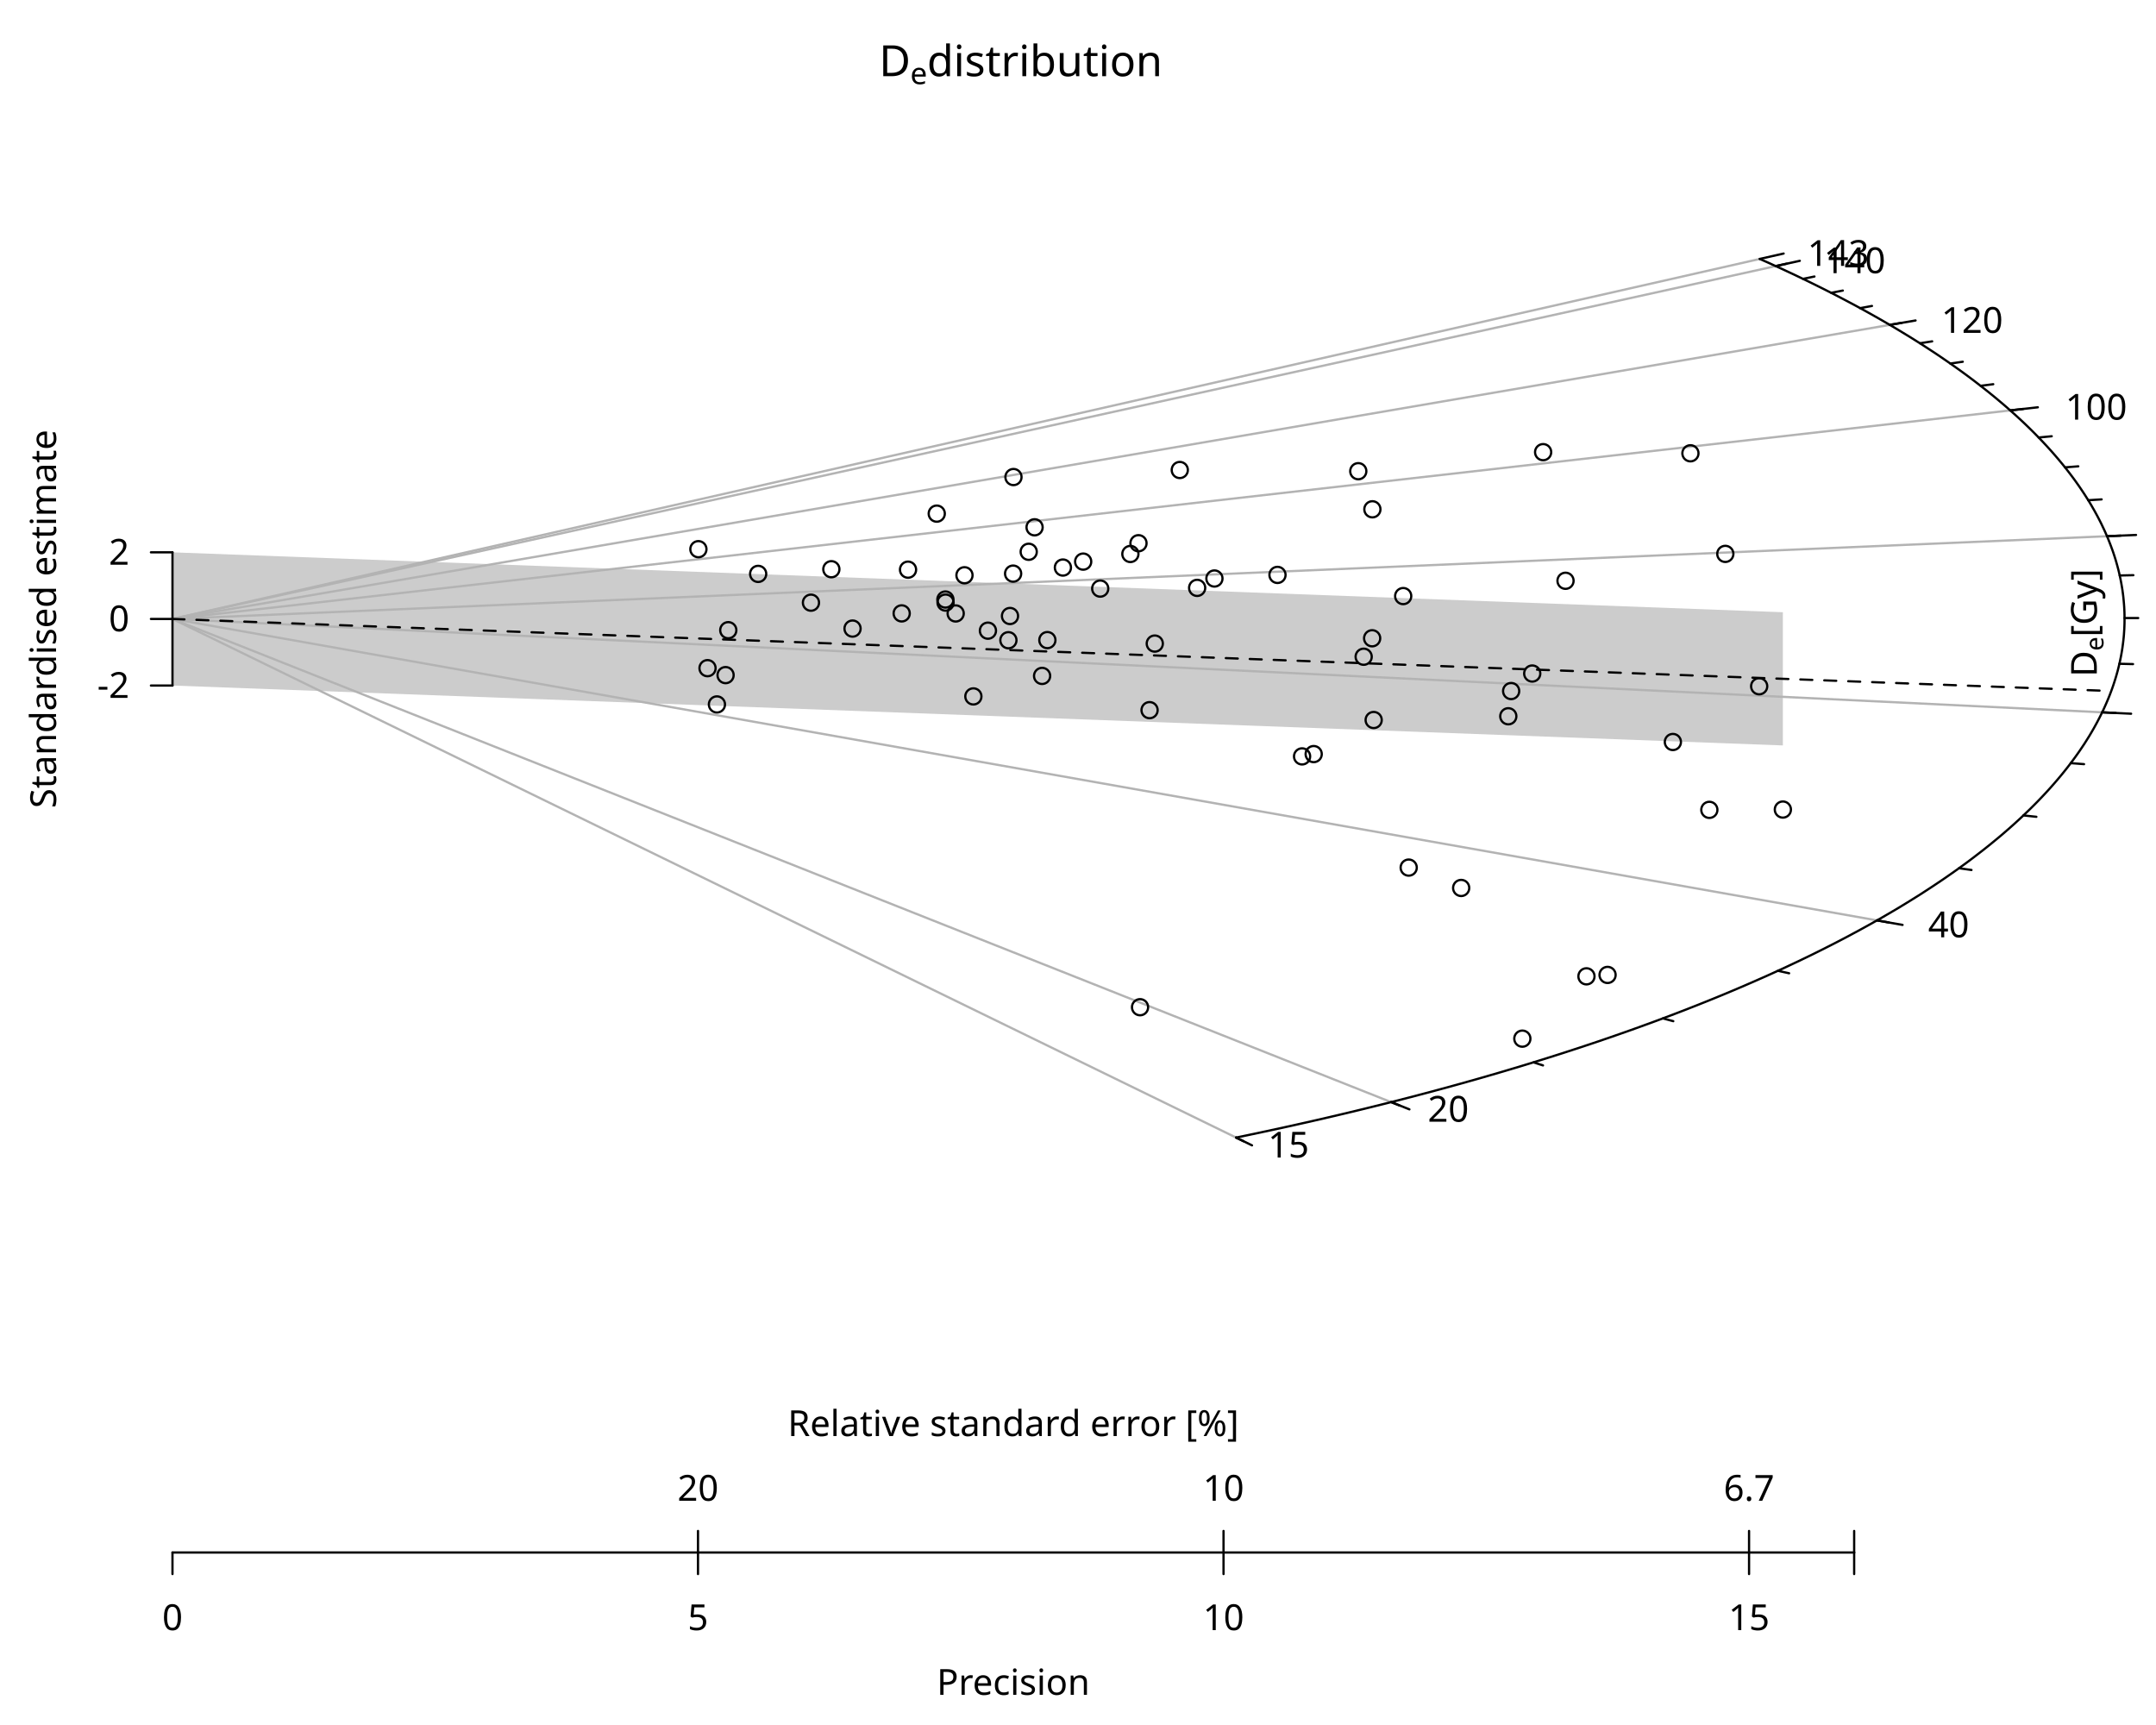
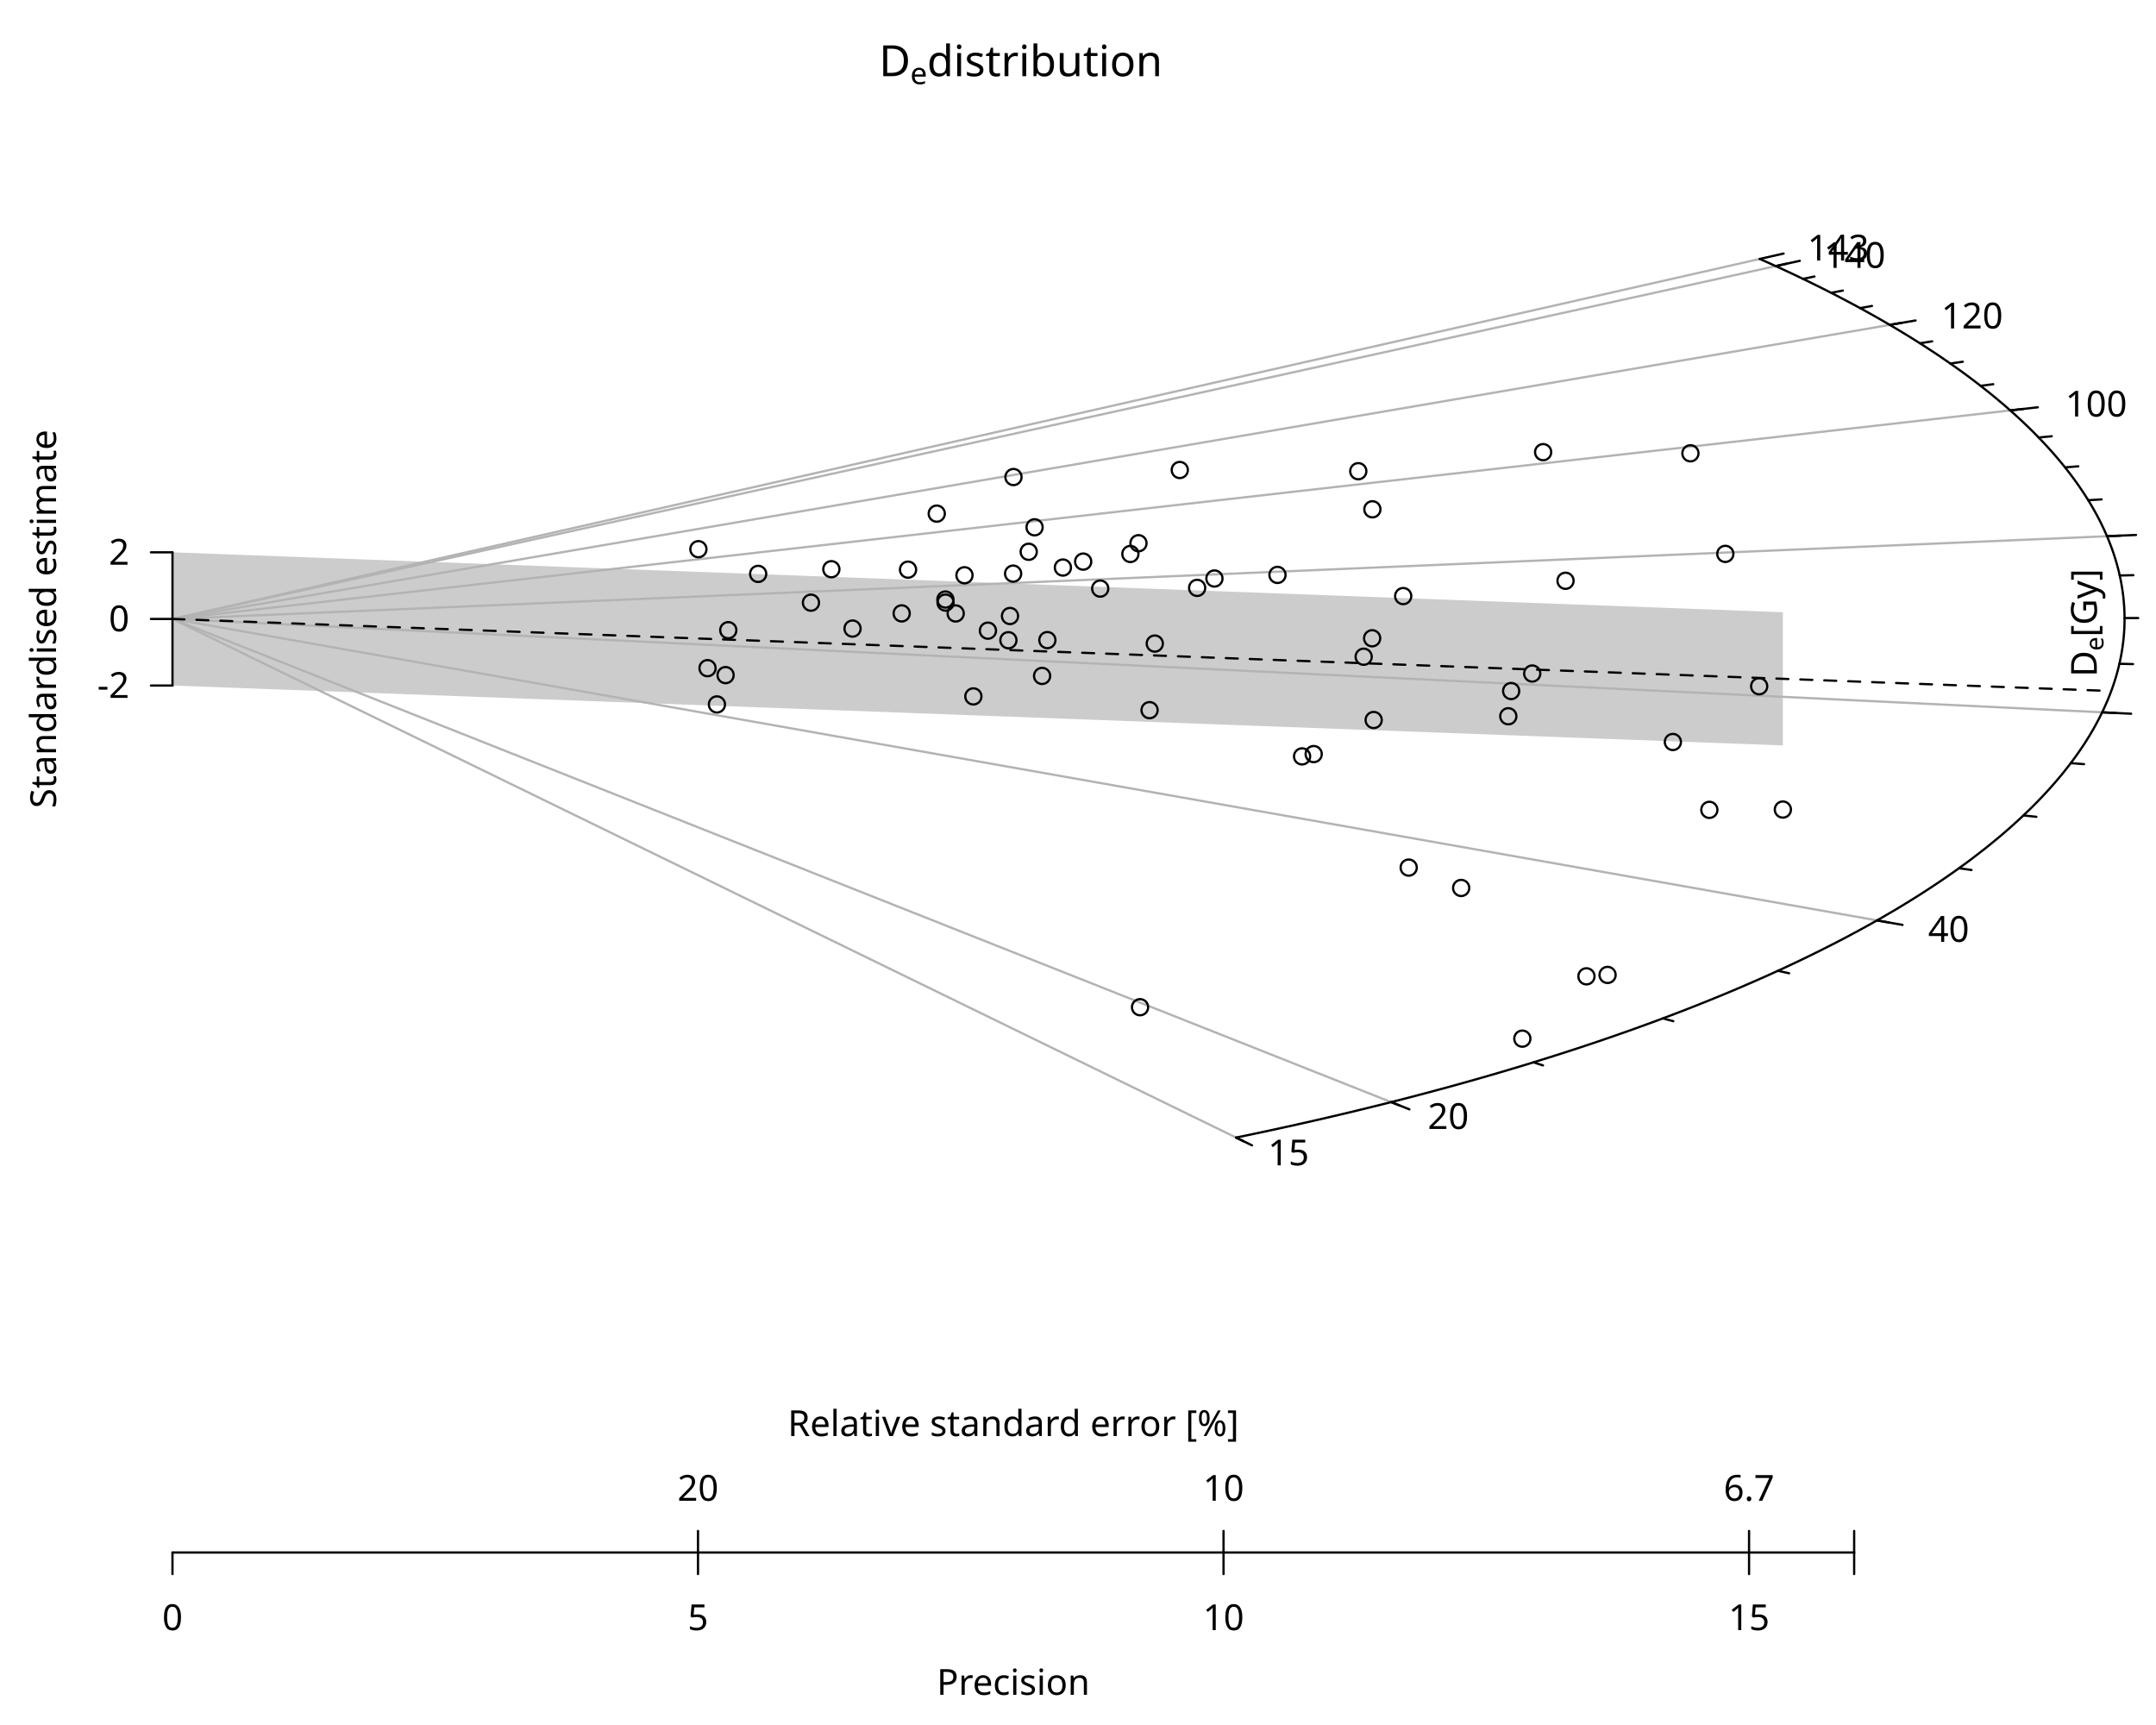
<svg xmlns="http://www.w3.org/2000/svg" class="svglite" data-engine-version="2.0" width="720.00pt" height="576.00pt" viewBox="0 0 720.00 576.00">
  <defs>
    <style type="text/css">
    .svglite line, .svglite polyline, .svglite polygon, .svglite path, .svglite rect, .svglite circle {
      fill: none;
      stroke: #000000;
      stroke-linecap: round;
      stroke-linejoin: round;
      stroke-miterlimit: 10.00;
    }
  </style>
  </defs>
  <rect width="100%" height="100%" style="stroke: none; fill: #FFFFFF;" />
  <defs>
    <clipPath id="cpMC4wMHw3MjAuMDB8MC4wMHw1NzYuMDA=">
      <rect x="0.00" y="0.00" width="720.00" height="576.00" />
    </clipPath>
  </defs>
  <g clip-path="url(#cpMC4wMHw3MjAuMDB8MC4wMHw1NzYuMDA=)">
    <text transform="translate(18.72,206.67) rotate(-90)" text-anchor="middle" style="font-size: 12.00px; font-family: sans;" textLength="119.42px" lengthAdjust="spacingAndGlyphs">Standardised estimate</text>
    <polygon points="57.60,228.91 57.60,184.43 595.39,204.43 595.39,248.91 " style="stroke-width: 0.75; stroke: none; fill: #CCCCCC;" />
    <polyline points="57.60,206.67 412.79,379.85 " style="stroke-width: 0.75; stroke: #B3B3B3;" />
    <polyline points="57.60,206.67 587.69,86.46 " style="stroke-width: 0.75; stroke: #B3B3B3;" />
    <polyline points="57.60,206.67 464.57,368.01 " style="stroke-width: 0.75; stroke: #B3B3B3;" />
    <polyline points="57.60,206.67 626.82,307.33 " style="stroke-width: 0.75; stroke: #B3B3B3;" />
    <polyline points="57.60,206.67 702.02,237.85 " style="stroke-width: 0.75; stroke: #B3B3B3;" />
    <polyline points="57.60,206.67 703.64,179.05 " style="stroke-width: 0.75; stroke: #B3B3B3;" />
    <polyline points="57.60,206.67 671.33,137.04 " style="stroke-width: 0.75; stroke: #B3B3B3;" />
    <polyline points="57.60,206.67 631.10,108.48 " style="stroke-width: 0.75; stroke: #B3B3B3;" />
    <polyline points="57.60,206.67 593.01,88.85 " style="stroke-width: 0.75; stroke: #B3B3B3;" />
    <polyline points="57.60,206.67 705.05,230.74 " style="stroke-width: 0.75; stroke-dasharray: 4.00,4.00;" />
    <polygon points="412.79,379.85 413.52,379.70 414.26,379.55 415.00,379.40 415.74,379.24 416.48,379.09 417.23,378.93 417.98,378.77 418.73,378.62 419.48,378.46 420.24,378.30 421.00,378.14 421.76,377.97 422.52,377.81 423.29,377.65 424.06,377.48 424.83,377.31 425.60,377.15 426.38,376.98 427.16,376.81 427.94,376.64 428.72,376.47 429.51,376.29 430.30,376.12 431.09,375.95 431.88,375.77 432.68,375.59 433.48,375.41 434.28,375.23 435.08,375.05 435.89,374.87 436.70,374.69 437.51,374.51 438.32,374.32 439.14,374.13 439.96,373.95 440.78,373.76 441.61,373.57 442.43,373.38 443.26,373.18 444.10,372.99 444.93,372.79 445.77,372.60 446.61,372.40 447.45,372.20 448.30,372.00 449.15,371.80 450.00,371.60 450.85,371.39 451.71,371.19 452.57,370.98 453.43,370.77 454.29,370.56 455.16,370.35 456.03,370.14 456.90,369.92 457.77,369.71 458.65,369.49 459.53,369.27 460.42,369.06 461.30,368.83 462.19,368.61 463.08,368.39 463.97,368.16 464.87,367.94 465.77,367.71 466.67,367.48 467.58,367.25 468.48,367.01 469.39,366.78 470.31,366.54 471.22,366.31 472.14,366.07 473.06,365.83 473.98,365.58 474.91,365.34 475.84,365.09 476.77,364.85 477.70,364.60 478.64,364.35 479.58,364.09 480.52,363.84 481.47,363.58 482.41,363.33 483.36,363.07 484.32,362.81 485.27,362.54 486.23,362.28 487.19,362.01 488.15,361.75 489.12,361.48 490.09,361.20 491.06,360.93 492.03,360.66 493.01,360.38 493.99,360.10 494.97,359.82 495.96,359.54 496.94,359.25 497.93,358.96 498.93,358.68 499.92,358.39 500.92,358.09 501.92,357.80 502.92,357.50 503.93,357.20 504.93,356.90 505.94,356.60 506.96,356.30 507.97,355.99 508.99,355.68 510.01,355.37 511.03,355.06 512.06,354.74 513.09,354.42 514.12,354.10 515.15,353.78 516.18,353.46 517.22,353.13 518.26,352.81 519.30,352.47 520.35,352.14 521.39,351.81 522.44,351.47 523.49,351.13 524.55,350.79 525.60,350.44 526.66,350.10 527.72,349.75 528.78,349.40 529.85,349.04 530.91,348.69 531.98,348.33 533.05,347.97 534.13,347.61 535.20,347.24 536.28,346.87 537.36,346.50 538.44,346.13 539.52,345.75 540.61,345.37 541.69,344.99 542.78,344.61 543.87,344.22 544.97,343.84 546.06,343.44 547.16,343.05 548.26,342.65 549.35,342.25 550.46,341.85 551.56,341.45 552.66,341.04 553.77,340.63 554.88,340.22 555.99,339.80 557.10,339.38 558.21,338.96 559.32,338.54 560.44,338.11 561.55,337.68 562.67,337.25 563.79,336.81 564.91,336.37 566.03,335.93 567.15,335.49 568.27,335.04 569.40,334.59 570.52,334.14 571.65,333.68 572.78,333.22 573.90,332.76 575.03,332.30 576.16,331.83 577.29,331.36 578.42,330.88 579.55,330.41 580.68,329.92 581.82,329.44 582.95,328.95 584.08,328.46 585.21,327.97 586.35,327.47 587.48,326.97 588.62,326.47 589.75,325.97 590.88,325.46 592.02,324.94 593.15,324.43 594.28,323.91 595.42,323.39 596.55,322.86 597.68,322.33 598.81,321.80 599.95,321.26 601.08,320.73 602.21,320.18 603.34,319.64 604.47,319.09 605.59,318.54 606.72,317.98 607.85,317.42 608.97,316.86 610.09,316.29 611.22,315.72 612.34,315.15 613.46,314.57 614.58,313.99 615.69,313.41 616.81,312.82 617.92,312.23 619.03,311.63 620.14,311.04 621.25,310.43 622.35,309.83 623.46,309.22 624.56,308.61 625.66,307.99 626.75,307.37 627.85,306.75 628.94,306.12 630.02,305.49 631.11,304.86 632.19,304.22 633.27,303.58 634.35,302.94 635.42,302.29 636.49,301.64 637.56,300.98 638.62,300.32 639.68,299.66 640.74,299.00 641.79,298.33 642.83,297.65 643.88,296.97 644.92,296.29 645.95,295.61 646.98,294.92 648.01,294.23 649.03,293.54 650.05,292.84 651.06,292.13 652.07,291.43 653.07,290.72 654.07,290.01 655.06,289.29 656.05,288.57 657.03,287.85 658.01,287.12 658.98,286.39 659.94,285.65 660.90,284.91 661.86,284.17 662.80,283.43 663.74,282.68 664.68,281.93 665.60,281.17 666.53,280.41 667.44,279.65 668.35,278.89 669.25,278.12 670.14,277.34 671.03,276.57 671.91,275.79 672.78,275.01 673.64,274.22 674.50,273.43 675.35,272.64 676.19,271.84 677.02,271.04 677.85,270.24 678.66,269.44 679.47,268.63 680.27,267.82 681.06,267.00 681.85,266.18 682.62,265.36 683.38,264.54 684.14,263.71 684.89,262.88 685.62,262.05 686.35,261.21 687.07,260.37 687.78,259.53 688.48,258.69 689.17,257.84 689.85,256.99 690.52,256.14 691.18,255.28 691.83,254.42 692.47,253.56 693.10,252.70 693.72,251.83 694.33,250.97 694.92,250.10 695.51,249.22 696.09,248.35 696.65,247.47 697.20,246.59 697.75,245.71 698.28,244.82 698.80,243.93 699.31,243.04 699.80,242.15 700.29,241.26 700.76,240.36 701.22,239.47 701.67,238.57 702.11,237.67 702.54,236.76 702.95,235.86 703.35,234.95 703.74,234.05 704.12,233.14 704.49,232.23 704.84,231.31 705.18,230.40 705.51,229.48 705.82,228.57 706.12,227.65 706.41,226.73 706.69,225.81 706.95,224.89 707.21,223.96 707.44,223.04 707.67,222.11 707.88,221.19 708.08,220.26 708.27,219.33 708.44,218.41 708.60,217.48 708.75,216.55 708.88,215.62 709.00,214.69 709.11,213.75 709.21,212.82 709.29,211.89 709.35,210.96 709.41,210.03 709.45,209.09 709.48,208.16 709.49,207.23 709.49,206.29 709.48,205.36 709.46,204.43 709.42,203.49 709.37,202.56 709.30,201.63 709.22,200.70 709.13,199.76 709.03,198.83 708.91,197.90 708.78,196.97 708.63,196.04 708.47,195.11 708.30,194.18 708.12,193.26 707.92,192.33 707.71,191.40 707.49,190.48 707.25,189.55 707.00,188.63 706.74,187.71 706.47,186.79 706.18,185.87 705.88,184.95 705.57,184.03 705.24,183.12 704.90,182.20 704.55,181.29 704.19,180.38 703.82,179.47 703.43,178.56 703.03,177.65 702.62,176.75 702.19,175.85 701.76,174.94 701.31,174.04 700.85,173.15 700.38,172.25 699.89,171.36 699.40,170.47 698.89,169.58 698.38,168.69 697.85,167.80 697.31,166.92 696.75,166.04 696.19,165.16 695.62,164.29 695.03,163.41 694.44,162.54 693.83,161.67 693.22,160.81 692.59,159.94 691.95,159.08 691.30,158.22 690.65,157.37 689.98,156.51 689.30,155.66 688.61,154.81 687.91,153.97 687.21,153.13 686.49,152.29 685.76,151.45 685.03,150.62 684.28,149.79 683.53,148.96 682.76,148.14 681.99,147.31 681.21,146.50 680.42,145.68 679.62,144.87 678.82,144.06 678.00,143.25 677.18,142.45 676.35,141.65 675.51,140.85 674.66,140.06 673.80,139.27 672.94,138.48 672.07,137.70 671.19,136.92 670.31,136.14 669.42,135.37 668.52,134.60 667.61,133.84 666.70,133.07 665.78,132.31 664.85,131.56 663.92,130.80 662.98,130.06 662.03,129.31 661.08,128.57 660.12,127.83 659.16,127.09 658.19,126.36 657.22,125.63 656.24,124.91 655.25,124.19 654.26,123.47 653.26,122.76 652.26,122.05 651.25,121.34 650.24,120.64 649.22,119.94 648.20,119.24 647.18,118.55 646.15,117.86 645.11,117.18 644.07,116.50 643.03,115.82 641.98,115.14 640.93,114.47 639.88,113.81 638.82,113.14 637.76,112.48 636.69,111.83 635.62,111.18 634.55,110.53 633.47,109.88 632.40,109.24 631.31,108.60 630.23,107.97 629.14,107.34 628.05,106.71 626.96,106.09 625.86,105.47 624.76,104.85 623.66,104.24 622.56,103.63 621.46,103.02 620.35,102.42 619.24,101.82 618.13,101.23 617.02,100.64 615.90,100.05 614.78,99.46 613.67,98.88 612.55,98.30 611.43,97.73 610.30,97.16 609.18,96.59 608.06,96.03 606.93,95.47 605.80,94.91 604.68,94.36 603.55,93.81 602.42,93.26 601.29,92.72 600.16,92.18 599.03,91.64 597.89,91.11 596.76,90.58 595.63,90.05 594.50,89.53 593.36,89.01 592.23,88.50 591.10,87.98 589.96,87.47 588.83,86.97 587.69,86.46 1180.80,86.46 1180.80,379.85 " style="stroke-width: 0.75; stroke: none; fill: #FFFFFF;" />
    <text x="293.58" y="25.44" style="font-size: 14.40px; font-family: sans;" textLength="10.40px" lengthAdjust="spacingAndGlyphs">D</text>
    <text x="303.98" y="28.10" style="font-size: 10.08px; font-family: sans;" textLength="5.61px" lengthAdjust="spacingAndGlyphs">e</text>
    <text x="309.59" y="25.44" style="font-size: 14.40px; font-family: sans;" textLength="73.64px" lengthAdjust="spacingAndGlyphs"> distribution</text>
    <line x1="57.60" y1="518.40" x2="584.10" y2="518.40" style="stroke-width: 0.75;" />
    <line x1="57.60" y1="518.40" x2="57.60" y2="525.60" style="stroke-width: 0.75;" />
    <line x1="233.10" y1="518.40" x2="233.10" y2="525.60" style="stroke-width: 0.75;" />
    <line x1="408.60" y1="518.40" x2="408.60" y2="525.60" style="stroke-width: 0.75;" />
    <line x1="584.10" y1="518.40" x2="584.10" y2="525.60" style="stroke-width: 0.75;" />
    <text x="57.60" y="544.32" text-anchor="middle" style="font-size: 12.00px; font-family: sans;" textLength="6.67px" lengthAdjust="spacingAndGlyphs">0</text>
    <text x="233.10" y="544.32" text-anchor="middle" style="font-size: 12.00px; font-family: sans;" textLength="6.67px" lengthAdjust="spacingAndGlyphs">5</text>
    <text x="408.60" y="544.32" text-anchor="middle" style="font-size: 12.00px; font-family: sans;" textLength="13.35px" lengthAdjust="spacingAndGlyphs">10</text>
    <text x="584.10" y="544.32" text-anchor="middle" style="font-size: 12.00px; font-family: sans;" textLength="13.35px" lengthAdjust="spacingAndGlyphs">15</text>
    <polyline points="584.10,518.40 619.20,518.40 " style="stroke-width: 0.75;" />
    <line x1="619.20" y1="518.40" x2="619.20" y2="511.20" style="stroke-width: 0.75;" />
    <line x1="619.20" y1="518.40" x2="619.20" y2="525.60" style="stroke-width: 0.75;" />
    <text x="338.40" y="479.52" text-anchor="middle" style="font-size: 12.00px; font-family: sans;" textLength="142.74px" lengthAdjust="spacingAndGlyphs">Relative standard error [%]</text>
    <text x="338.40" y="565.92" text-anchor="middle" style="font-size: 12.00px; font-family: sans;" textLength="49.36px" lengthAdjust="spacingAndGlyphs">Precision</text>
    <line x1="233.10" y1="518.40" x2="233.10" y2="511.20" style="stroke-width: 0.75;" />
    <line x1="408.60" y1="518.40" x2="408.60" y2="511.20" style="stroke-width: 0.75;" />
    <line x1="584.10" y1="518.40" x2="584.10" y2="511.20" style="stroke-width: 0.75;" />
    <text x="233.10" y="501.12" text-anchor="middle" style="font-size: 12.00px; font-family: sans;" textLength="13.35px" lengthAdjust="spacingAndGlyphs">20</text>
    <text x="408.60" y="501.12" text-anchor="middle" style="font-size: 12.00px; font-family: sans;" textLength="13.35px" lengthAdjust="spacingAndGlyphs">10</text>
    <text x="584.10" y="501.12" text-anchor="middle" style="font-size: 12.00px; font-family: sans;" textLength="16.68px" lengthAdjust="spacingAndGlyphs">6.7</text>
    <polyline points="412.79,379.85 415.27,381.07 " style="stroke-width: 0.75;" />
    <polyline points="464.57,368.01 467.42,369.14 " style="stroke-width: 0.75;" />
    <polyline points="512.11,354.73 515.29,355.76 " style="stroke-width: 0.75;" />
    <polyline points="555.32,340.05 558.80,340.99 " style="stroke-width: 0.75;" />
    <polyline points="593.73,324.16 597.48,324.99 " style="stroke-width: 0.75;" />
    <polyline points="626.82,307.33 630.81,308.04 " style="stroke-width: 0.75;" />
    <polyline points="654.20,289.91 658.38,290.50 " style="stroke-width: 0.75;" />
    <polyline points="675.72,272.28 680.05,272.74 " style="stroke-width: 0.75;" />
    <polyline points="691.53,254.82 695.97,255.16 " style="stroke-width: 0.75;" />
    <polyline points="702.02,237.85 706.53,238.07 " style="stroke-width: 0.75;" />
    <polyline points="707.78,221.64 712.33,221.75 " style="stroke-width: 0.75;" />
    <polyline points="709.49,206.38 714.06,206.37 " style="stroke-width: 0.75;" />
    <polyline points="707.88,192.16 712.44,192.06 " style="stroke-width: 0.75;" />
    <polyline points="703.64,179.05 708.16,178.86 " style="stroke-width: 0.75;" />
    <polyline points="697.37,167.03 701.85,166.75 " style="stroke-width: 0.75;" />
    <polyline points="689.62,156.06 694.05,155.71 " style="stroke-width: 0.75;" />
    <polyline points="680.82,146.09 685.18,145.67 " style="stroke-width: 0.75;" />
    <polyline points="671.33,137.04 675.63,136.56 " style="stroke-width: 0.75;" />
    <polyline points="661.42,128.83 665.65,128.29 " style="stroke-width: 0.75;" />
    <polyline points="651.32,121.39 655.47,120.79 " style="stroke-width: 0.75;" />
    <polyline points="641.17,114.62 645.25,113.98 " style="stroke-width: 0.75;" />
    <polyline points="631.10,108.48 635.12,107.79 " style="stroke-width: 0.75;" />
    <polyline points="621.20,102.89 625.15,102.16 " style="stroke-width: 0.75;" />
    <polyline points="611.53,97.78 615.41,97.02 " style="stroke-width: 0.75;" />
    <polyline points="602.13,93.12 605.94,92.33 " style="stroke-width: 0.75;" />
    <polyline points="593.01,88.85 596.76,88.03 " style="stroke-width: 0.75;" />
    <polyline points="412.79,379.85 418.11,382.45 " style="stroke-width: 0.75;" />
    <polyline points="587.69,86.46 595.65,84.66 " style="stroke-width: 0.75;" />
    <polyline points="464.57,368.01 470.68,370.43 " style="stroke-width: 0.75;" />
    <polyline points="626.82,307.33 635.36,308.84 " style="stroke-width: 0.75;" />
    <polyline points="702.02,237.85 711.69,238.32 " style="stroke-width: 0.75;" />
    <polyline points="703.64,179.05 713.33,178.63 " style="stroke-width: 0.75;" />
    <polyline points="671.33,137.04 680.54,136.00 " style="stroke-width: 0.75;" />
    <polyline points="631.10,108.48 639.71,107.01 " style="stroke-width: 0.75;" />
    <polyline points="593.01,88.85 601.05,87.09 " style="stroke-width: 0.75;" />
    <polyline points="412.79,379.85 413.52,379.70 414.26,379.55 415.00,379.40 415.74,379.24 416.48,379.09 417.23,378.93 417.98,378.77 418.73,378.62 419.48,378.46 420.24,378.30 421.00,378.14 421.76,377.97 422.52,377.81 423.29,377.65 424.06,377.48 424.83,377.31 425.60,377.15 426.38,376.98 427.16,376.81 427.94,376.64 428.72,376.47 429.51,376.29 430.30,376.12 431.09,375.95 431.88,375.77 432.68,375.59 433.48,375.41 434.28,375.23 435.08,375.05 435.89,374.87 436.70,374.69 437.51,374.51 438.32,374.32 439.14,374.13 439.96,373.95 440.78,373.76 441.61,373.57 442.43,373.38 443.26,373.18 444.10,372.99 444.93,372.79 445.77,372.60 446.61,372.40 447.45,372.20 448.30,372.00 449.15,371.80 450.00,371.60 450.85,371.39 451.71,371.19 452.57,370.98 453.43,370.77 454.29,370.56 455.16,370.35 456.03,370.14 456.90,369.92 457.77,369.71 458.65,369.49 459.53,369.27 460.42,369.06 461.30,368.83 462.19,368.61 463.08,368.39 463.97,368.16 464.87,367.94 465.77,367.71 466.67,367.48 467.58,367.25 468.48,367.01 469.39,366.78 470.31,366.54 471.22,366.31 472.14,366.07 473.06,365.83 473.98,365.58 474.91,365.34 475.84,365.09 476.77,364.85 477.70,364.60 478.64,364.35 479.58,364.09 480.52,363.84 481.47,363.58 482.41,363.33 483.36,363.07 484.32,362.81 485.27,362.54 486.23,362.28 487.19,362.01 488.15,361.75 489.12,361.48 490.09,361.20 491.06,360.93 492.03,360.66 493.01,360.38 493.99,360.10 494.97,359.82 495.96,359.54 496.94,359.25 497.93,358.96 498.93,358.68 499.92,358.39 500.92,358.09 501.92,357.80 502.92,357.50 503.93,357.20 504.93,356.90 505.94,356.60 506.96,356.30 507.97,355.99 508.99,355.68 510.01,355.37 511.03,355.06 512.06,354.74 513.09,354.42 514.12,354.10 515.15,353.78 516.18,353.46 517.22,353.13 518.26,352.81 519.30,352.47 520.35,352.14 521.39,351.81 522.44,351.47 523.49,351.13 524.55,350.79 525.60,350.44 526.66,350.10 527.72,349.75 528.78,349.40 529.85,349.04 530.91,348.69 531.98,348.33 533.05,347.97 534.13,347.61 535.20,347.24 536.28,346.87 537.36,346.50 538.44,346.13 539.52,345.75 540.61,345.37 541.69,344.99 542.78,344.61 543.87,344.22 544.97,343.84 546.06,343.44 547.16,343.05 548.26,342.65 549.35,342.25 550.46,341.85 551.56,341.45 552.66,341.04 553.77,340.63 554.88,340.22 555.99,339.80 557.10,339.38 558.21,338.96 559.32,338.54 560.44,338.11 561.55,337.68 562.67,337.25 563.79,336.81 564.91,336.37 566.03,335.93 567.15,335.49 568.27,335.04 569.40,334.59 570.52,334.14 571.65,333.68 572.78,333.22 573.90,332.76 575.03,332.30 576.16,331.83 577.29,331.36 578.42,330.88 579.55,330.41 580.68,329.92 581.82,329.44 582.95,328.95 584.08,328.46 585.21,327.97 586.35,327.47 587.48,326.97 588.62,326.47 589.75,325.97 590.88,325.46 592.02,324.94 593.15,324.43 594.28,323.91 595.42,323.39 596.55,322.86 597.68,322.33 598.81,321.80 599.95,321.26 601.08,320.73 602.21,320.18 603.34,319.64 604.47,319.09 605.59,318.54 606.72,317.98 607.85,317.42 608.97,316.86 610.09,316.29 611.22,315.72 612.34,315.15 613.46,314.57 614.58,313.99 615.69,313.41 616.81,312.82 617.92,312.23 619.03,311.63 620.14,311.04 621.25,310.43 622.35,309.83 623.46,309.22 624.56,308.61 625.66,307.99 626.75,307.37 627.85,306.75 628.94,306.12 630.02,305.49 631.11,304.86 632.19,304.22 633.27,303.58 634.35,302.94 635.42,302.29 636.49,301.64 637.56,300.98 638.62,300.32 639.68,299.66 640.74,299.00 641.79,298.33 642.83,297.65 643.88,296.97 644.92,296.29 645.95,295.61 646.98,294.92 648.01,294.23 649.03,293.54 650.05,292.84 651.06,292.13 652.07,291.43 653.07,290.72 654.07,290.01 655.06,289.29 656.05,288.57 657.03,287.85 658.01,287.12 658.98,286.39 659.94,285.65 660.90,284.91 661.86,284.17 662.80,283.43 663.74,282.68 664.68,281.93 665.60,281.17 666.53,280.41 667.44,279.65 668.35,278.89 669.25,278.12 670.14,277.34 671.03,276.57 671.91,275.79 672.78,275.01 673.64,274.22 674.50,273.43 675.35,272.64 676.19,271.84 677.02,271.04 677.85,270.24 678.66,269.44 679.47,268.63 680.27,267.82 681.06,267.00 681.85,266.18 682.62,265.36 683.38,264.54 684.14,263.71 684.89,262.88 685.62,262.05 686.35,261.21 687.07,260.37 687.78,259.53 688.48,258.69 689.17,257.84 689.85,256.99 690.52,256.14 691.18,255.28 691.83,254.42 692.47,253.56 693.10,252.70 693.72,251.83 694.33,250.97 694.92,250.10 695.51,249.22 696.09,248.35 696.65,247.47 697.20,246.59 697.75,245.71 698.28,244.82 698.80,243.93 699.31,243.04 699.80,242.15 700.29,241.26 700.76,240.36 701.22,239.47 701.67,238.57 702.11,237.67 702.54,236.76 702.95,235.86 703.35,234.95 703.74,234.05 704.12,233.14 704.49,232.23 704.84,231.31 705.18,230.40 705.51,229.48 705.82,228.57 706.12,227.65 706.41,226.73 706.69,225.81 706.95,224.89 707.21,223.96 707.44,223.04 707.67,222.11 707.88,221.19 708.08,220.26 708.27,219.33 708.44,218.41 708.60,217.48 708.75,216.55 708.88,215.62 709.00,214.69 709.11,213.75 709.21,212.82 709.29,211.89 709.35,210.96 709.41,210.03 709.45,209.09 709.48,208.16 709.49,207.23 709.49,206.29 709.48,205.36 709.46,204.43 709.42,203.49 709.37,202.56 709.30,201.63 709.22,200.70 709.13,199.76 709.03,198.83 708.91,197.90 708.78,196.97 708.63,196.04 708.47,195.11 708.30,194.18 708.12,193.26 707.92,192.33 707.71,191.40 707.49,190.48 707.25,189.55 707.00,188.63 706.74,187.71 706.47,186.79 706.18,185.87 705.88,184.95 705.57,184.03 705.24,183.12 704.90,182.20 704.55,181.29 704.19,180.38 703.82,179.47 703.43,178.56 703.03,177.65 702.62,176.75 702.19,175.85 701.76,174.94 701.31,174.04 700.85,173.15 700.38,172.25 699.89,171.36 699.40,170.47 698.89,169.58 698.38,168.69 697.85,167.80 697.31,166.92 696.75,166.04 696.19,165.16 695.62,164.29 695.03,163.41 694.44,162.54 693.83,161.67 693.22,160.81 692.59,159.94 691.95,159.08 691.30,158.22 690.65,157.37 689.98,156.51 689.30,155.66 688.61,154.81 687.91,153.97 687.21,153.13 686.49,152.29 685.76,151.45 685.03,150.62 684.28,149.79 683.53,148.96 682.76,148.14 681.99,147.31 681.21,146.50 680.42,145.68 679.62,144.87 678.82,144.06 678.00,143.25 677.18,142.45 676.35,141.65 675.51,140.85 674.66,140.06 673.80,139.27 672.94,138.48 672.07,137.70 671.19,136.92 670.31,136.14 669.42,135.37 668.52,134.60 667.61,133.84 666.70,133.07 665.78,132.31 664.85,131.56 663.92,130.80 662.98,130.06 662.03,129.31 661.08,128.57 660.12,127.83 659.16,127.09 658.19,126.36 657.22,125.63 656.24,124.91 655.25,124.19 654.26,123.47 653.26,122.76 652.26,122.05 651.25,121.34 650.24,120.64 649.22,119.94 648.20,119.24 647.18,118.55 646.15,117.86 645.11,117.18 644.07,116.50 643.03,115.82 641.98,115.14 640.93,114.47 639.88,113.81 638.82,113.14 637.76,112.48 636.69,111.83 635.62,111.18 634.55,110.53 633.47,109.88 632.40,109.24 631.31,108.60 630.23,107.97 629.14,107.34 628.05,106.71 626.96,106.09 625.86,105.47 624.76,104.85 623.66,104.24 622.56,103.63 621.46,103.02 620.35,102.42 619.24,101.82 618.13,101.23 617.02,100.64 615.90,100.05 614.78,99.46 613.67,98.88 612.55,98.30 611.43,97.73 610.30,97.16 609.18,96.59 608.06,96.03 606.93,95.47 605.80,94.91 604.68,94.36 603.55,93.81 602.42,93.26 601.29,92.72 600.16,92.18 599.03,91.64 597.89,91.11 596.76,90.58 595.63,90.05 594.50,89.53 593.36,89.01 592.23,88.50 591.10,87.98 589.96,87.47 588.83,86.97 587.69,86.46 " style="stroke-width: 0.75;" />
-     <text x="423.44" y="386.52" style="font-size: 12.00px; font-family: sans;" textLength="13.35px" lengthAdjust="spacingAndGlyphs">15</text>
-     <text x="603.60" y="88.79" style="font-size: 12.00px; font-family: sans;" textLength="20.02px" lengthAdjust="spacingAndGlyphs">143</text>
-     <text x="476.78" y="374.56" style="font-size: 12.00px; font-family: sans;" textLength="13.35px" lengthAdjust="spacingAndGlyphs">20</text>
-     <text x="643.90" y="312.98" style="font-size: 12.00px; font-family: sans;" textLength="13.35px" lengthAdjust="spacingAndGlyphs">40</text>
-     <text x="721.36" y="242.45" style="font-size: 12.00px; font-family: sans;" textLength="13.35px" lengthAdjust="spacingAndGlyphs">60</text>
-     <text x="723.02" y="182.77" style="font-size: 12.00px; font-family: sans;" textLength="13.35px" lengthAdjust="spacingAndGlyphs">80</text>
-     <text x="689.74" y="140.13" style="font-size: 12.00px; font-family: sans;" textLength="20.02px" lengthAdjust="spacingAndGlyphs">100</text>
-     <text x="648.31" y="111.14" style="font-size: 12.00px; font-family: sans;" textLength="20.02px" lengthAdjust="spacingAndGlyphs">120</text>
-     <text x="609.08" y="91.22" style="font-size: 12.00px; font-family: sans;" textLength="20.02px" lengthAdjust="spacingAndGlyphs">140</text>
+     <text x="423.44" y="389.12" style="font-size: 12.00px; font-family: sans;" textLength="13.35px" lengthAdjust="spacingAndGlyphs">15</text>
+     <text x="603.60" y="86.99" style="font-size: 12.00px; font-family: sans;" textLength="20.02px" lengthAdjust="spacingAndGlyphs">143</text>
+     <text x="476.78" y="376.98" style="font-size: 12.00px; font-family: sans;" textLength="13.35px" lengthAdjust="spacingAndGlyphs">20</text>
+     <text x="643.90" y="314.49" style="font-size: 12.00px; font-family: sans;" textLength="13.35px" lengthAdjust="spacingAndGlyphs">40</text>
+     <text x="721.36" y="242.92" style="font-size: 12.00px; font-family: sans;" textLength="13.35px" lengthAdjust="spacingAndGlyphs">60</text>
+     <text x="723.02" y="182.35" style="font-size: 12.00px; font-family: sans;" textLength="13.35px" lengthAdjust="spacingAndGlyphs">80</text>
+     <text x="689.74" y="139.09" style="font-size: 12.00px; font-family: sans;" textLength="20.02px" lengthAdjust="spacingAndGlyphs">100</text>
+     <text x="648.31" y="109.67" style="font-size: 12.00px; font-family: sans;" textLength="20.02px" lengthAdjust="spacingAndGlyphs">120</text>
+     <text x="609.08" y="89.45" style="font-size: 12.00px; font-family: sans;" textLength="20.02px" lengthAdjust="spacingAndGlyphs">140</text>
    <text transform="translate(700.23,226.01) rotate(-90)" style="font-size: 12.00px; font-family: sans;" textLength="8.67px" lengthAdjust="spacingAndGlyphs">D</text>
    <text transform="translate(702.45,217.35) rotate(-90)" style="font-size: 8.40px; font-family: sans;" textLength="4.67px" lengthAdjust="spacingAndGlyphs">e</text>
    <text transform="translate(700.23,212.67) rotate(-90)" style="font-size: 12.00px; font-family: sans;" textLength="25.34px" lengthAdjust="spacingAndGlyphs"> [Gy]</text>
    <circle cx="380.72" cy="336.32" r="2.70" style="stroke-width: 0.75;" />
    <circle cx="508.39" cy="346.82" r="2.70" style="stroke-width: 0.75;" />
    <circle cx="529.80" cy="326.01" r="2.70" style="stroke-width: 0.75;" />
    <circle cx="536.85" cy="325.54" r="2.70" style="stroke-width: 0.75;" />
    <circle cx="487.96" cy="296.50" r="2.70" style="stroke-width: 0.75;" />
    <circle cx="470.44" cy="289.70" r="2.70" style="stroke-width: 0.75;" />
    <circle cx="239.42" cy="235.22" r="2.70" style="stroke-width: 0.75;" />
    <circle cx="570.84" cy="270.42" r="2.70" style="stroke-width: 0.75;" />
    <circle cx="434.83" cy="252.57" r="2.70" style="stroke-width: 0.75;" />
    <circle cx="438.71" cy="251.80" r="2.70" style="stroke-width: 0.75;" />
    <circle cx="595.39" cy="270.32" r="2.70" style="stroke-width: 0.75;" />
    <circle cx="242.31" cy="225.43" r="2.70" style="stroke-width: 0.75;" />
    <circle cx="325.06" cy="232.54" r="2.70" style="stroke-width: 0.75;" />
    <circle cx="383.90" cy="237.13" r="2.70" style="stroke-width: 0.75;" />
    <circle cx="236.28" cy="223.11" r="2.70" style="stroke-width: 0.75;" />
    <circle cx="458.74" cy="240.42" r="2.70" style="stroke-width: 0.75;" />
    <circle cx="558.66" cy="247.76" r="2.70" style="stroke-width: 0.75;" />
    <circle cx="503.70" cy="239.17" r="2.70" style="stroke-width: 0.75;" />
    <circle cx="348.01" cy="225.70" r="2.70" style="stroke-width: 0.75;" />
    <circle cx="504.65" cy="230.75" r="2.70" style="stroke-width: 0.75;" />
    <circle cx="587.48" cy="229.15" r="2.70" style="stroke-width: 0.75;" />
    <circle cx="511.69" cy="224.90" r="2.70" style="stroke-width: 0.75;" />
    <circle cx="455.40" cy="219.29" r="2.70" style="stroke-width: 0.75;" />
    <circle cx="336.76" cy="213.78" r="2.70" style="stroke-width: 0.75;" />
    <circle cx="385.64" cy="214.90" r="2.70" style="stroke-width: 0.75;" />
    <circle cx="349.77" cy="213.74" r="2.70" style="stroke-width: 0.75;" />
    <circle cx="243.21" cy="210.43" r="2.70" style="stroke-width: 0.75;" />
    <circle cx="458.23" cy="213.13" r="2.70" style="stroke-width: 0.75;" />
    <circle cx="329.92" cy="210.59" r="2.70" style="stroke-width: 0.75;" />
    <circle cx="284.71" cy="209.89" r="2.70" style="stroke-width: 0.75;" />
    <circle cx="337.29" cy="205.69" r="2.70" style="stroke-width: 0.75;" />
    <circle cx="319.15" cy="204.84" r="2.70" style="stroke-width: 0.75;" />
    <circle cx="301.12" cy="204.82" r="2.70" style="stroke-width: 0.75;" />
    <circle cx="468.60" cy="199.04" r="2.70" style="stroke-width: 0.75;" />
    <circle cx="315.77" cy="201.21" r="2.70" style="stroke-width: 0.75;" />
    <circle cx="315.72" cy="200.19" r="2.70" style="stroke-width: 0.75;" />
    <circle cx="270.82" cy="201.24" r="2.70" style="stroke-width: 0.75;" />
    <circle cx="522.81" cy="193.93" r="2.70" style="stroke-width: 0.75;" />
    <circle cx="399.79" cy="196.30" r="2.70" style="stroke-width: 0.75;" />
    <circle cx="367.42" cy="196.54" r="2.70" style="stroke-width: 0.75;" />
    <circle cx="405.56" cy="193.17" r="2.70" style="stroke-width: 0.75;" />
    <circle cx="426.62" cy="191.97" r="2.70" style="stroke-width: 0.75;" />
    <circle cx="576.17" cy="184.95" r="2.70" style="stroke-width: 0.75;" />
    <circle cx="338.33" cy="191.54" r="2.70" style="stroke-width: 0.75;" />
    <circle cx="322.09" cy="192.09" r="2.70" style="stroke-width: 0.75;" />
    <circle cx="354.96" cy="189.51" r="2.70" style="stroke-width: 0.75;" />
    <circle cx="361.73" cy="187.53" r="2.70" style="stroke-width: 0.75;" />
    <circle cx="303.24" cy="190.22" r="2.70" style="stroke-width: 0.75;" />
    <circle cx="377.49" cy="184.98" r="2.70" style="stroke-width: 0.75;" />
    <circle cx="277.63" cy="190.07" r="2.70" style="stroke-width: 0.75;" />
    <circle cx="253.19" cy="191.63" r="2.70" style="stroke-width: 0.75;" />
    <circle cx="380.20" cy="181.39" r="2.70" style="stroke-width: 0.75;" />
    <circle cx="343.54" cy="184.25" r="2.70" style="stroke-width: 0.75;" />
    <circle cx="458.31" cy="170.06" r="2.70" style="stroke-width: 0.75;" />
    <circle cx="345.50" cy="176.07" r="2.70" style="stroke-width: 0.75;" />
    <circle cx="564.52" cy="151.36" r="2.70" style="stroke-width: 0.75;" />
    <circle cx="515.33" cy="150.98" r="2.70" style="stroke-width: 0.75;" />
    <circle cx="453.60" cy="157.34" r="2.70" style="stroke-width: 0.75;" />
    <circle cx="233.23" cy="183.38" r="2.70" style="stroke-width: 0.75;" />
    <circle cx="312.83" cy="171.51" r="2.70" style="stroke-width: 0.75;" />
    <circle cx="393.99" cy="156.94" r="2.70" style="stroke-width: 0.75;" />
    <circle cx="338.45" cy="159.29" r="2.70" style="stroke-width: 0.75;" />
    <line x1="57.60" y1="228.91" x2="57.60" y2="184.43" style="stroke-width: 0.75;" />
    <line x1="57.60" y1="228.91" x2="50.40" y2="228.91" style="stroke-width: 0.75;" />
    <line x1="57.60" y1="206.67" x2="50.40" y2="206.67" style="stroke-width: 0.75;" />
    <line x1="57.60" y1="184.43" x2="50.40" y2="184.43" style="stroke-width: 0.75;" />
    <text x="43.20" y="233.04" text-anchor="end" style="font-size: 12.00px; font-family: sans;" textLength="10.67px" lengthAdjust="spacingAndGlyphs">-2</text>
    <text x="43.20" y="210.80" text-anchor="end" style="font-size: 12.00px; font-family: sans;" textLength="6.67px" lengthAdjust="spacingAndGlyphs">0</text>
    <text x="43.20" y="188.56" text-anchor="end" style="font-size: 12.00px; font-family: sans;" textLength="6.67px" lengthAdjust="spacingAndGlyphs">2</text>
  </g>
</svg>
